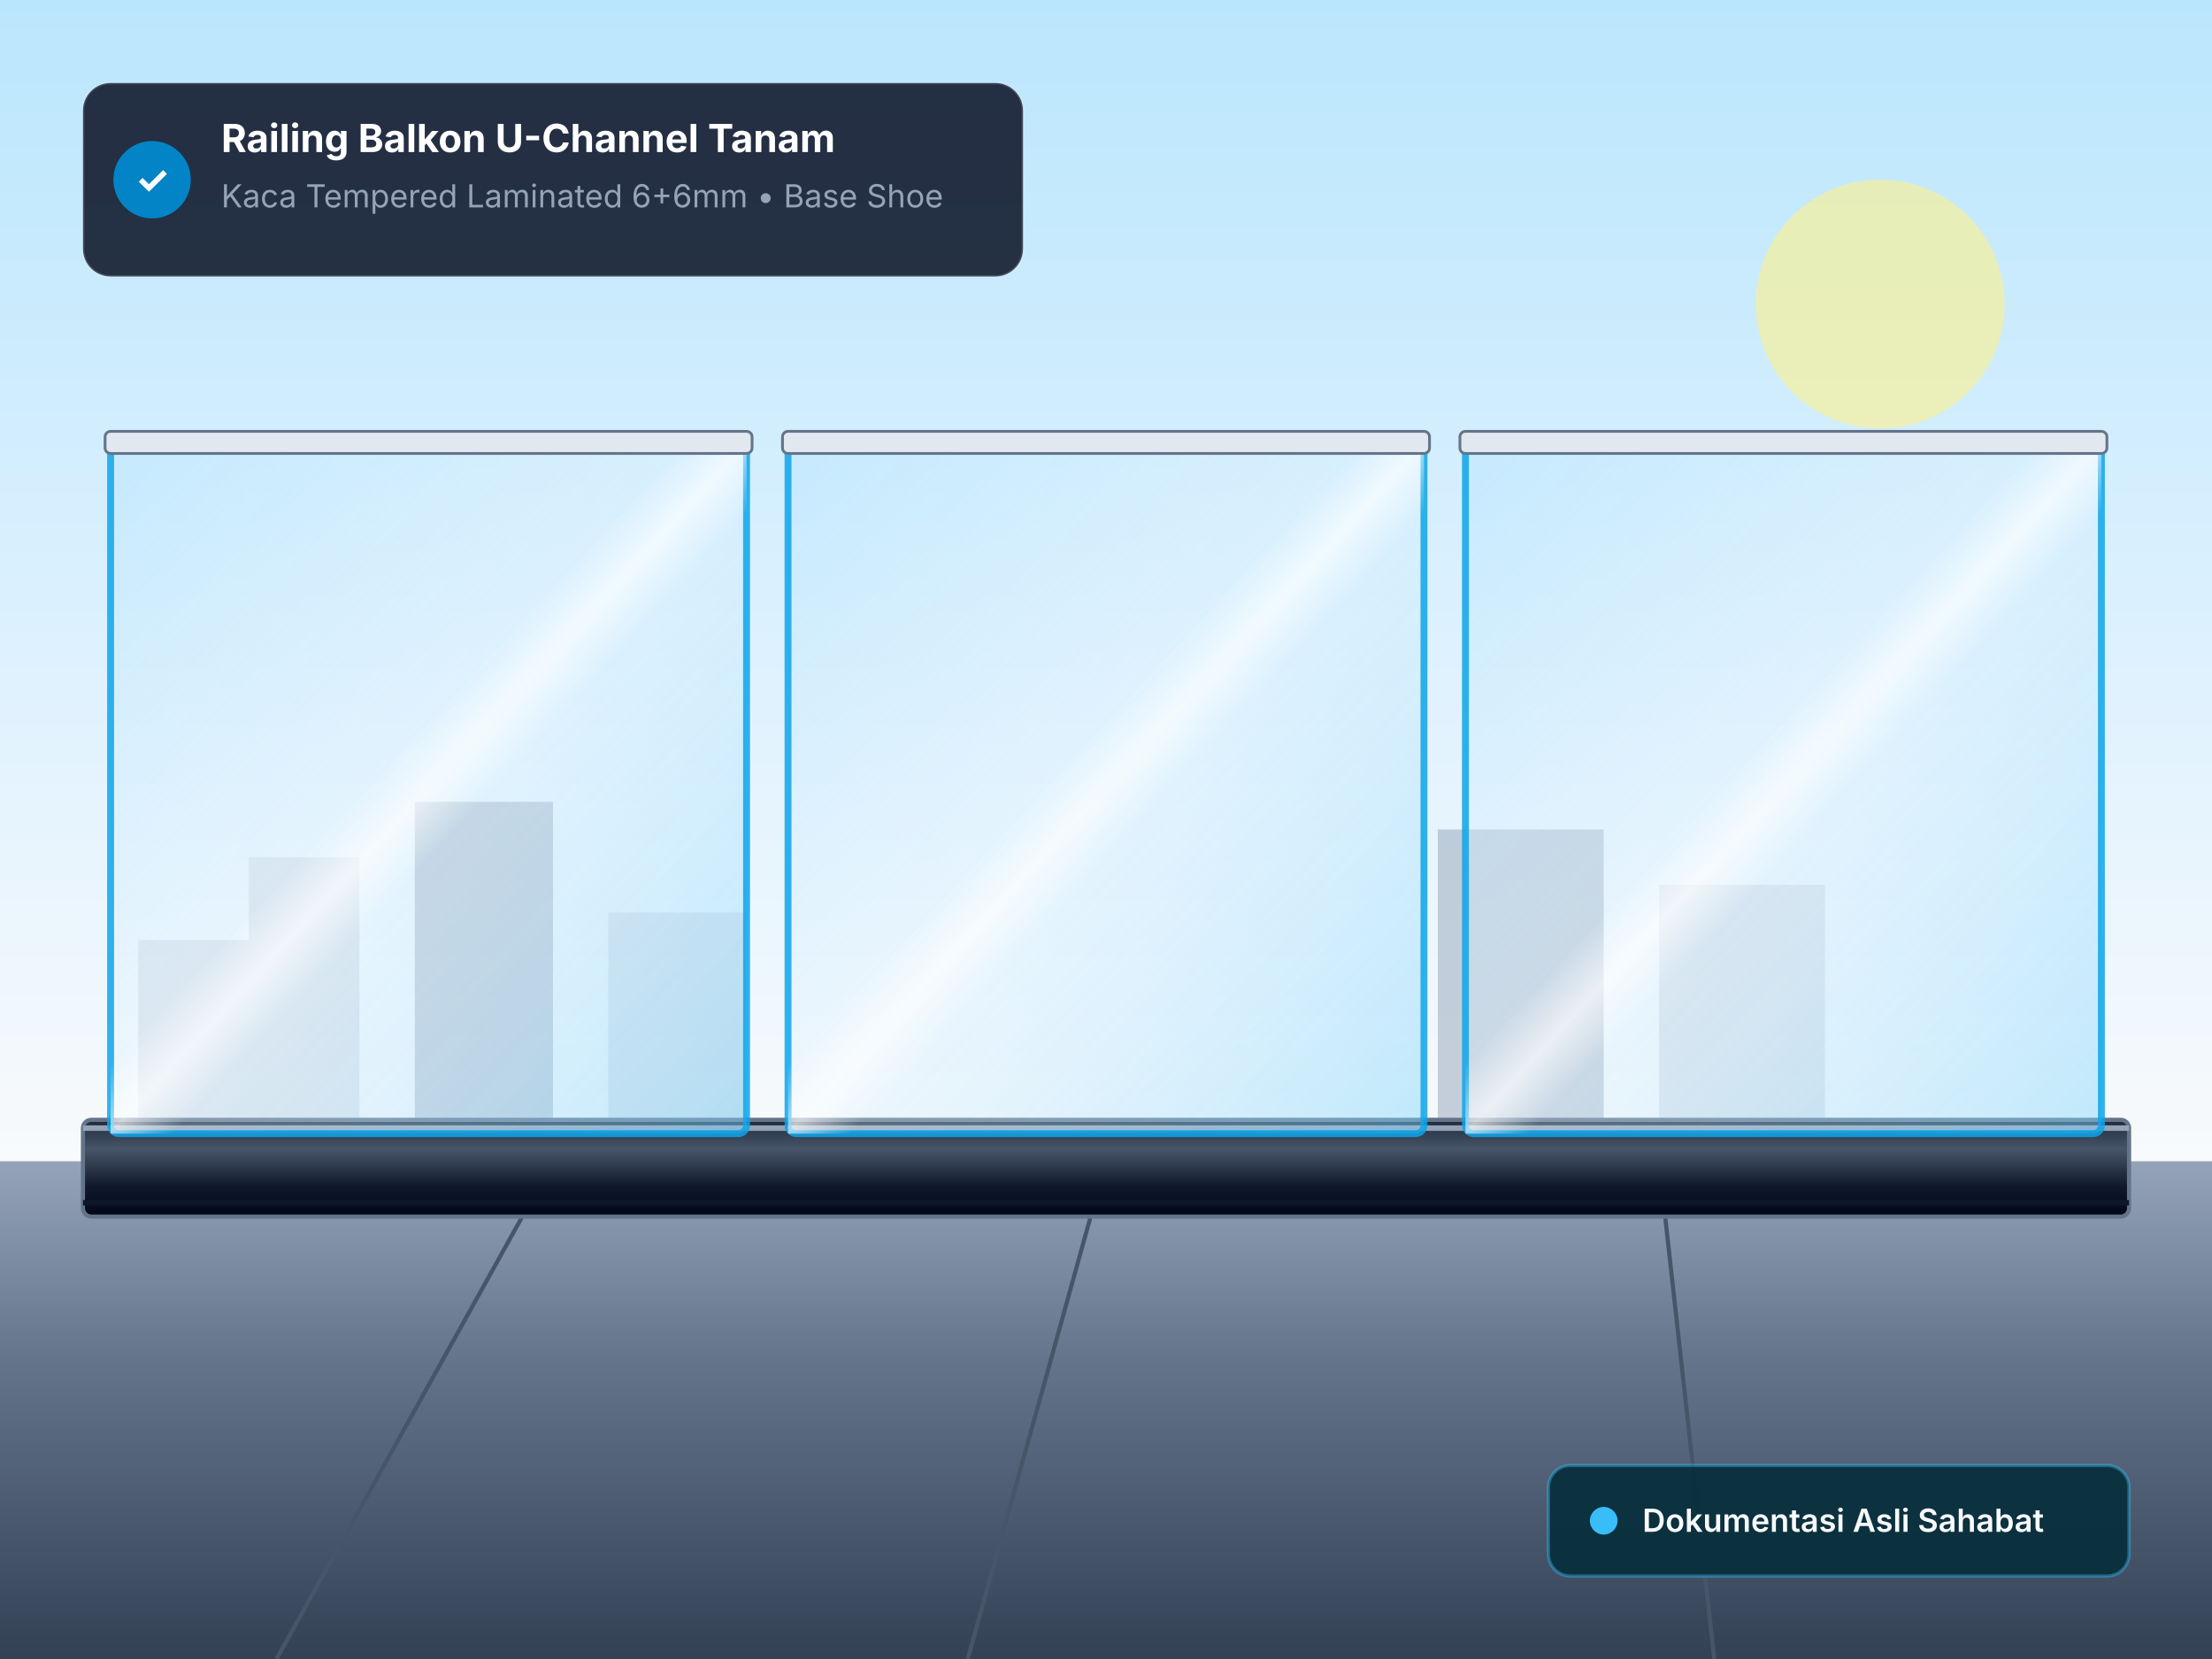
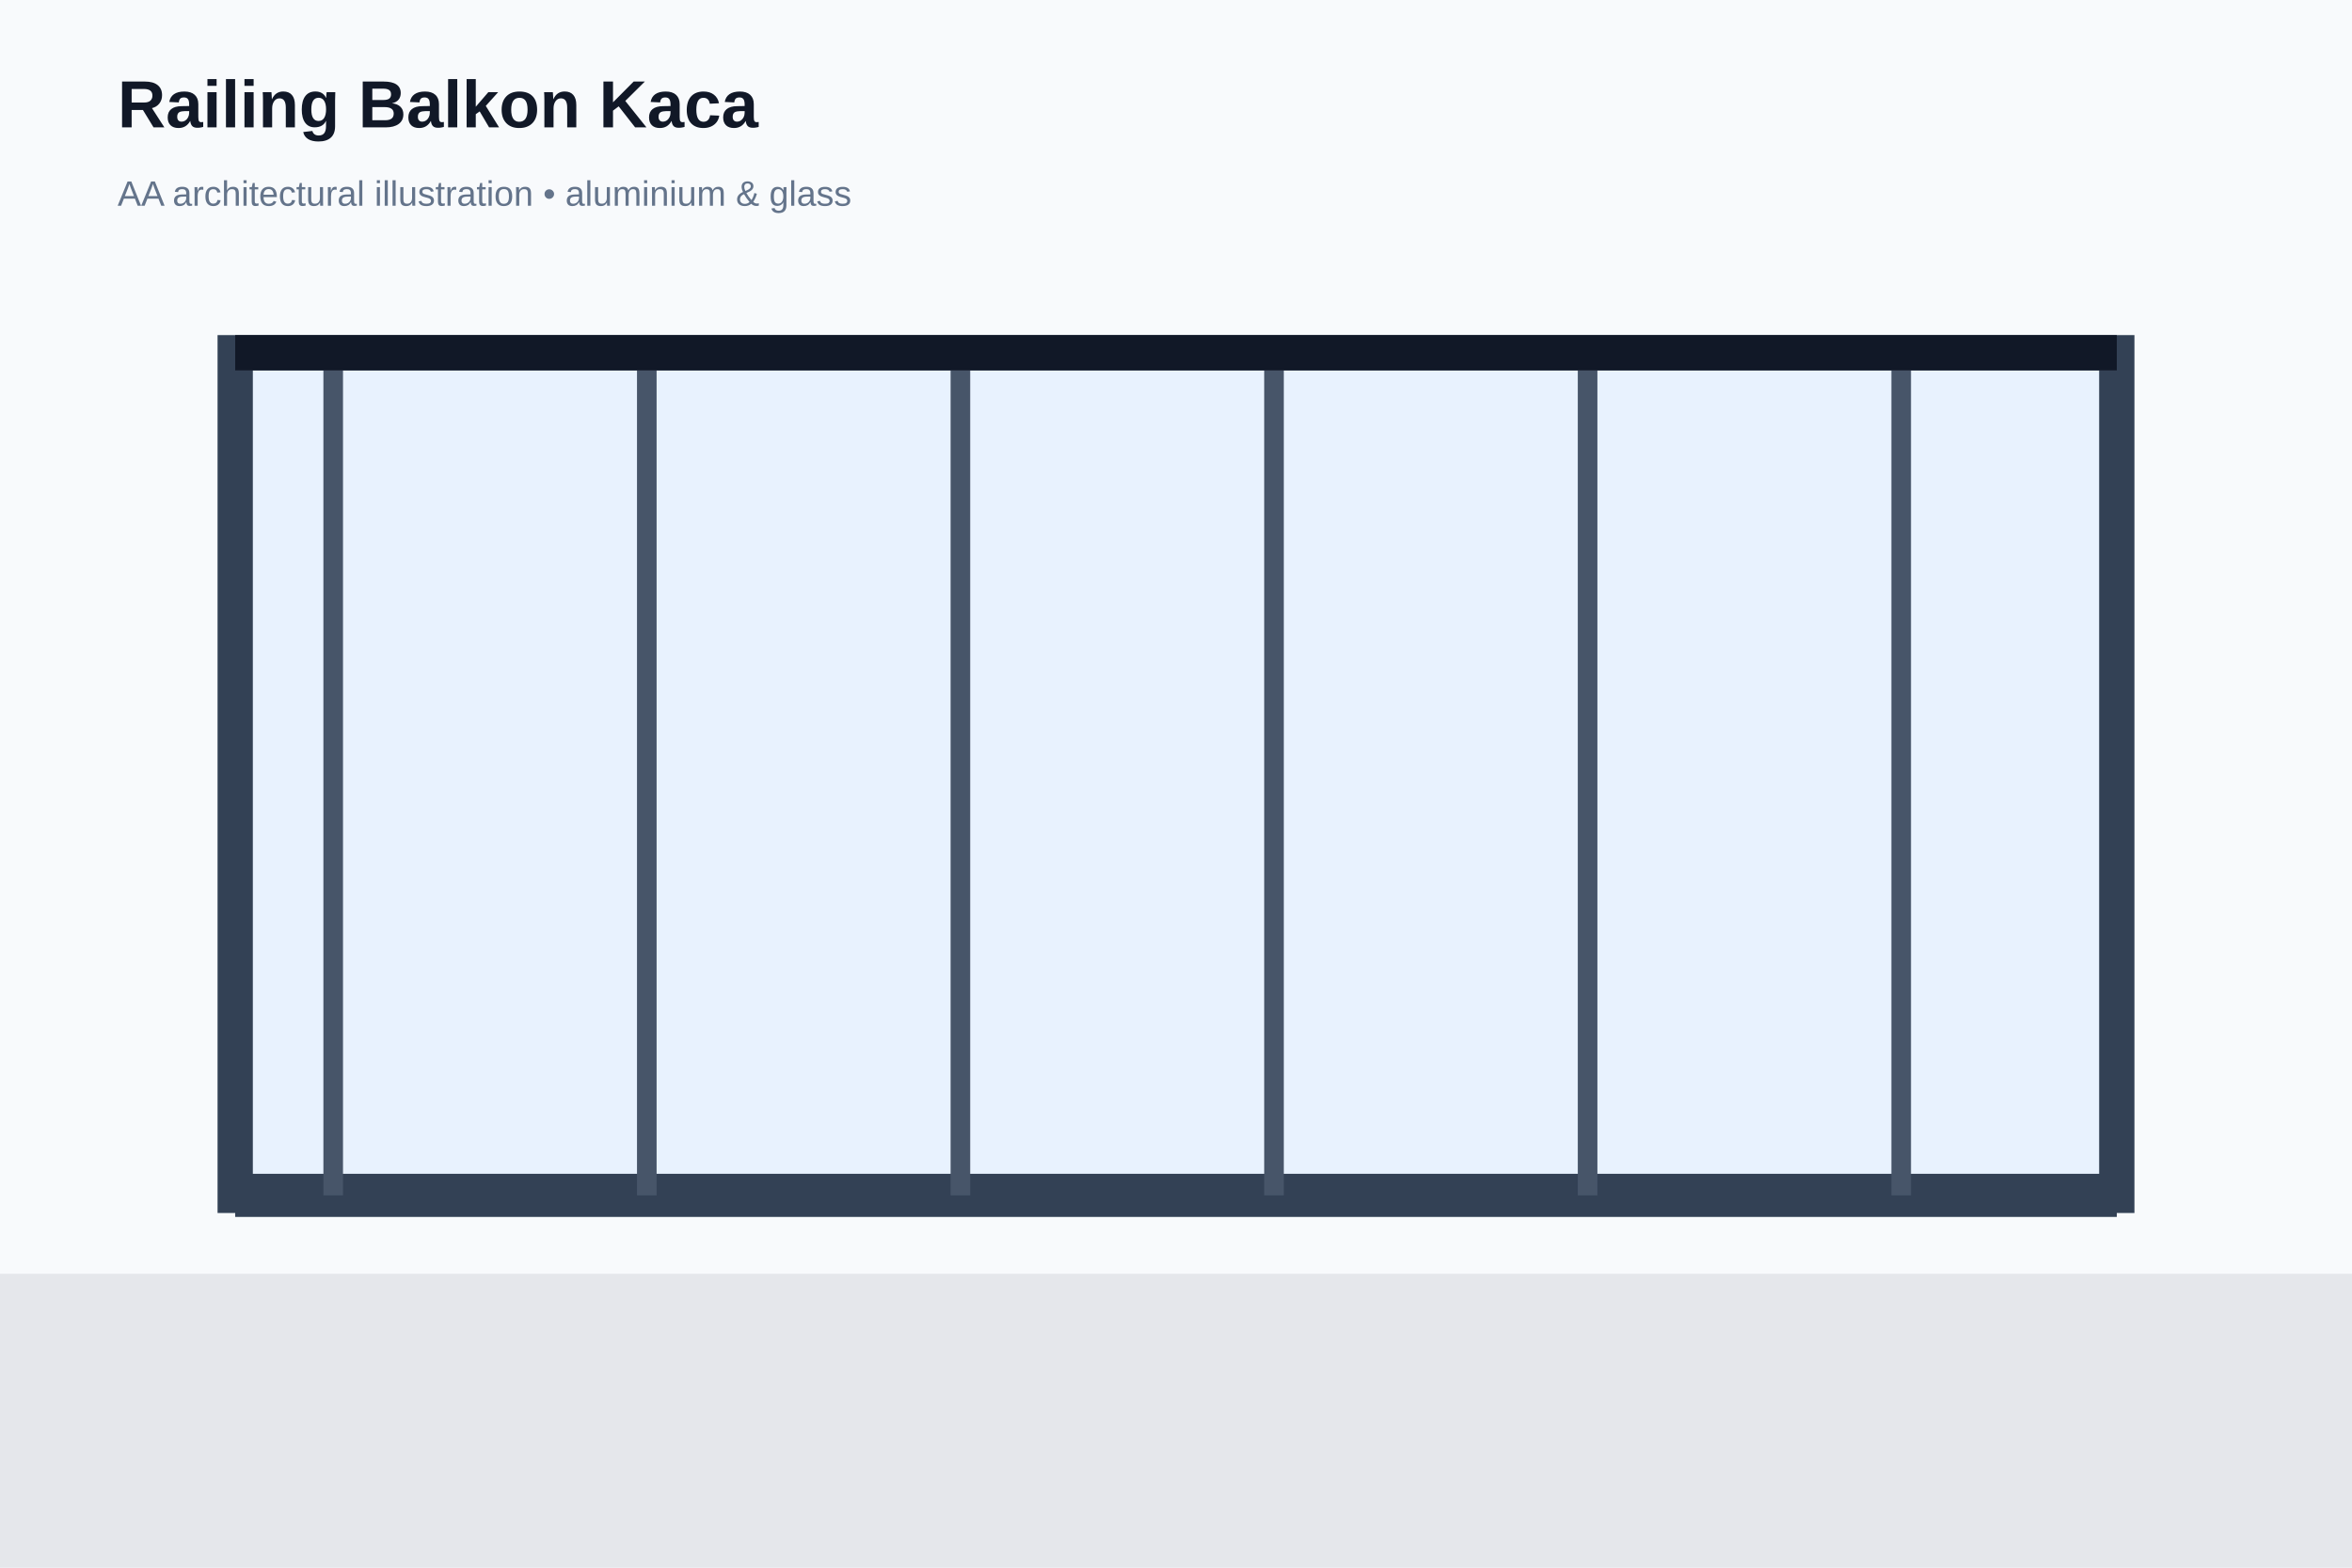
- <svg xmlns="http://www.w3.org/2000/svg" viewBox="0 0 800 600" width="100%" height="100%">
-   <defs>
-     <linearGradient id="skyGrad" x1="0" y1="0" x2="0" y2="1">
-       <stop offset="0%" stop-color="#bae6fd" />
-       <stop offset="60%" stop-color="#e0f2fe" />
-       <stop offset="100%" stop-color="#f8fafc" />
-     </linearGradient>
-     <linearGradient id="terraceGrad" x1="0" y1="0" x2="0" y2="1">
-       <stop offset="0%" stop-color="#94a3b8" />
-       <stop offset="40%" stop-color="#64748b" />
-       <stop offset="100%" stop-color="#334155" />
-     </linearGradient>
-     <linearGradient id="baseShoeGrad" x1="0" y1="0" x2="0" y2="1">
-       <stop offset="0%" stop-color="#1e293b" />
-       <stop offset="30%" stop-color="#475569" />
-       <stop offset="70%" stop-color="#0f172a" />
-       <stop offset="100%" stop-color="#020617" />
-     </linearGradient>
-     <linearGradient id="balconyGlass" x1="0" y1="0" x2="1" y2="1">
-       <stop offset="0%" stop-color="rgba(186, 230, 253, 0.55)" />
-       <stop offset="50%" stop-color="rgba(224, 242, 254, 0.3)" />
-       <stop offset="100%" stop-color="rgba(125, 211, 252, 0.45)" />
-     </linearGradient>
-     <linearGradient id="reflection" x1="0" y1="0" x2="1" y2="1">
-       <stop offset="0%" stop-color="rgba(255, 255, 255, 0)" />
-       <stop offset="45%" stop-color="rgba(255, 255, 255, 0)" />
-       <stop offset="50%" stop-color="rgba(255, 255, 255, 0.6)" />
-       <stop offset="55%" stop-color="rgba(255, 255, 255, 0)" />
-       <stop offset="100%" stop-color="rgba(255, 255, 255, 0)" />
-     </linearGradient>
-   </defs>
-   <rect width="800" height="420" fill="url(#skyGrad)" />
-   <circle cx="680" cy="110" r="45" fill="#fef08a" opacity="0.6" />
-   <polygon points="50,420 50,340 90,340 90,310 130,310 130,420" fill="#cbd5e1" opacity="0.6" />
-   <polygon points="150,420 150,290 200,290 200,420" fill="#94a3b8" opacity="0.5" />
-   <polygon points="220,420 220,330 270,330 270,420" fill="#cbd5e1" opacity="0.6" />
-   <polygon points="520,420 520,300 580,300 580,420" fill="#94a3b8" opacity="0.5" />
-   <polygon points="600,420 600,320 660,320 660,420" fill="#cbd5e1" opacity="0.6" />
-   <polygon points="0,420 800,420 800,600 0,600" fill="url(#terraceGrad)" />
-   <line x1="200" y1="420" x2="100" y2="600" stroke="#475569" stroke-width="1.5" />
-   <line x1="400" y1="420" x2="350" y2="600" stroke="#475569" stroke-width="1.5" />
-   <line x1="600" y1="420" x2="620" y2="600" stroke="#475569" stroke-width="1.5" />
-   <rect x="30" y="405" width="740" height="35" rx="3" fill="url(#baseShoeGrad)" stroke="#64748b" stroke-width="1.5" />
-   <line x1="30" y1="408" x2="770" y2="408" stroke="#94a3b8" stroke-width="2" />
-   <line x1="30" y1="435" x2="770" y2="435" stroke="#0f172a" stroke-width="2" />
-   <rect x="40" y="160" width="230" height="250" rx="3" fill="url(#balconyGlass)" stroke="rgba(14, 165, 233, 0.85)" stroke-width="2.5" />
-   <rect x="40" y="160" width="230" height="250" fill="url(#reflection)" />
-   <line x1="40" y1="160" x2="270" y2="160" stroke="#f0f9ff" stroke-width="4" stroke-linecap="round" />
-   <rect x="285" y="160" width="230" height="250" rx="3" fill="url(#balconyGlass)" stroke="rgba(14, 165, 233, 0.85)" stroke-width="2.5" />
-   <rect x="285" y="160" width="230" height="250" fill="url(#reflection)" />
-   <line x1="285" y1="160" x2="515" y2="160" stroke="#f0f9ff" stroke-width="4" stroke-linecap="round" />
-   <rect x="530" y="160" width="230" height="250" rx="3" fill="url(#balconyGlass)" stroke="rgba(14, 165, 233, 0.85)" stroke-width="2.5" />
-   <rect x="530" y="160" width="230" height="250" fill="url(#reflection)" />
-   <line x1="530" y1="160" x2="760" y2="160" stroke="#f0f9ff" stroke-width="4" stroke-linecap="round" />
-   <rect x="38" y="156" width="234" height="8" rx="2" fill="#e2e8f0" stroke="#64748b" stroke-width="1" />
-   <rect x="283" y="156" width="234" height="8" rx="2" fill="#e2e8f0" stroke="#64748b" stroke-width="1" />
-   <rect x="528" y="156" width="234" height="8" rx="2" fill="#e2e8f0" stroke="#64748b" stroke-width="1" />
-   <rect x="30" y="30" width="340" height="70" rx="10" fill="rgba(15, 23, 42, 0.88)" stroke="rgba(255,255,255,0.15)" stroke-width="1" />
-   <circle cx="55" cy="65" r="14" fill="#0284c7" />
-   <text x="55" y="70" font-family="system-ui, -apple-system, sans-serif" font-size="14" fill="#ffffff" font-weight="bold" text-anchor="middle">✓</text>
-   <text x="80" y="55" font-family="system-ui, -apple-system, sans-serif" font-size="14" fill="#ffffff" font-weight="700">Railing Balkon U-Channel Tanam</text>
-   <text x="80" y="75" font-family="system-ui, -apple-system, sans-serif" font-size="11.5" fill="#94a3b8">Kaca Tempered Laminated 6+6mm • Base Shoe</text>
-   <g transform="translate(560, 530)">
-     <rect width="210" height="40" rx="8" fill="rgba(7, 46, 59, 0.92)" stroke="rgba(56, 189, 248, 0.4)" stroke-width="1.2" />
-     <circle cx="20" cy="20" r="5" fill="#38bdf8" />
-     <text x="34" y="24" font-family="system-ui, -apple-system, sans-serif" font-size="11.5" fill="#f8fafc" font-weight="600">Dokumentasi Asli Sahabat</text>
-   </g>
+ <svg xmlns="http://www.w3.org/2000/svg" viewBox="0 0 1200 800">
+   <rect width="1200" height="800" fill="#f8fafc" />
+   <rect x="0" y="650" width="1200" height="150" fill="#e5e7eb" />
+   <text x="60" y="65" font-family="Arial,sans-serif" font-size="34" font-weight="700" fill="#111827">Railing Balkon Kaca</text>
+   <text x="60" y="105" font-family="Arial,sans-serif" font-size="18" fill="#64748b">AA architectural illustration • aluminium &amp; glass</text>
+   <rect x="120" y="180" width="960" height="430" fill="#dbeafe" fill-opacity=".55" stroke="#334155" stroke-width="18" />
+   <path d="M120 610 H1080" stroke="#334155" stroke-width="22" />
+   <path d="M170 180 V610 M330 180 V610 M490 180 V610 M650 180 V610 M810 180 V610 M970 180 V610" stroke="#475569" stroke-width="10" />
+   <path d="M120 180 H1080" stroke="#111827" stroke-width="18" />
</svg>
